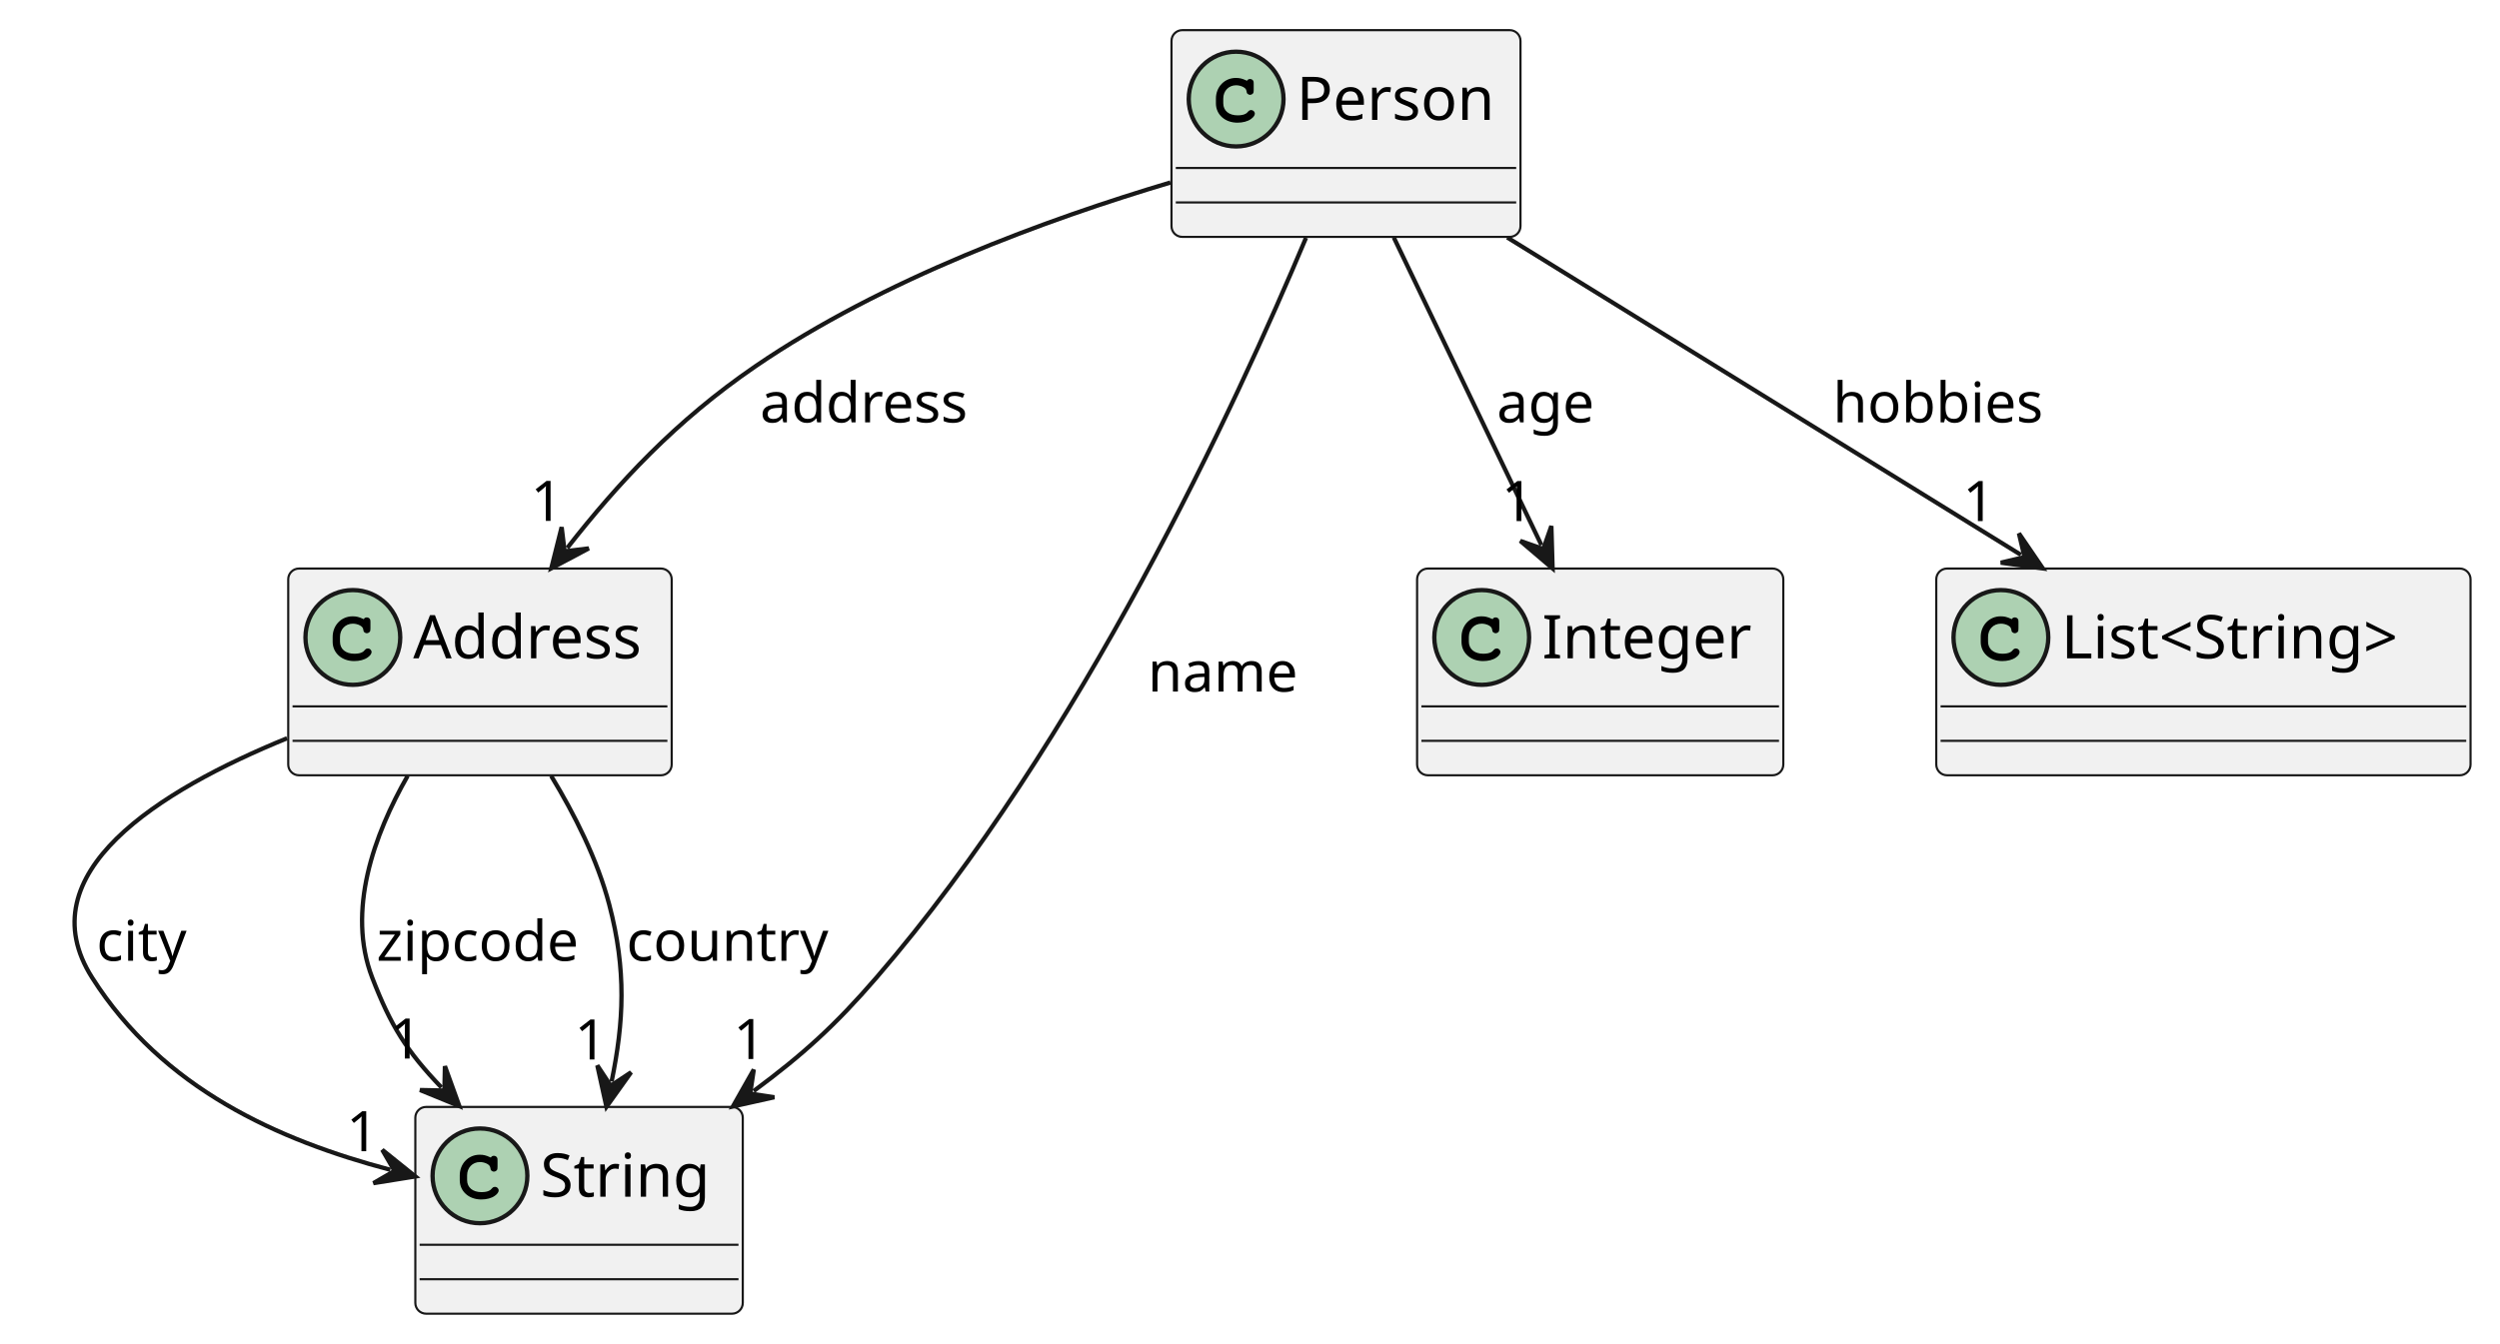
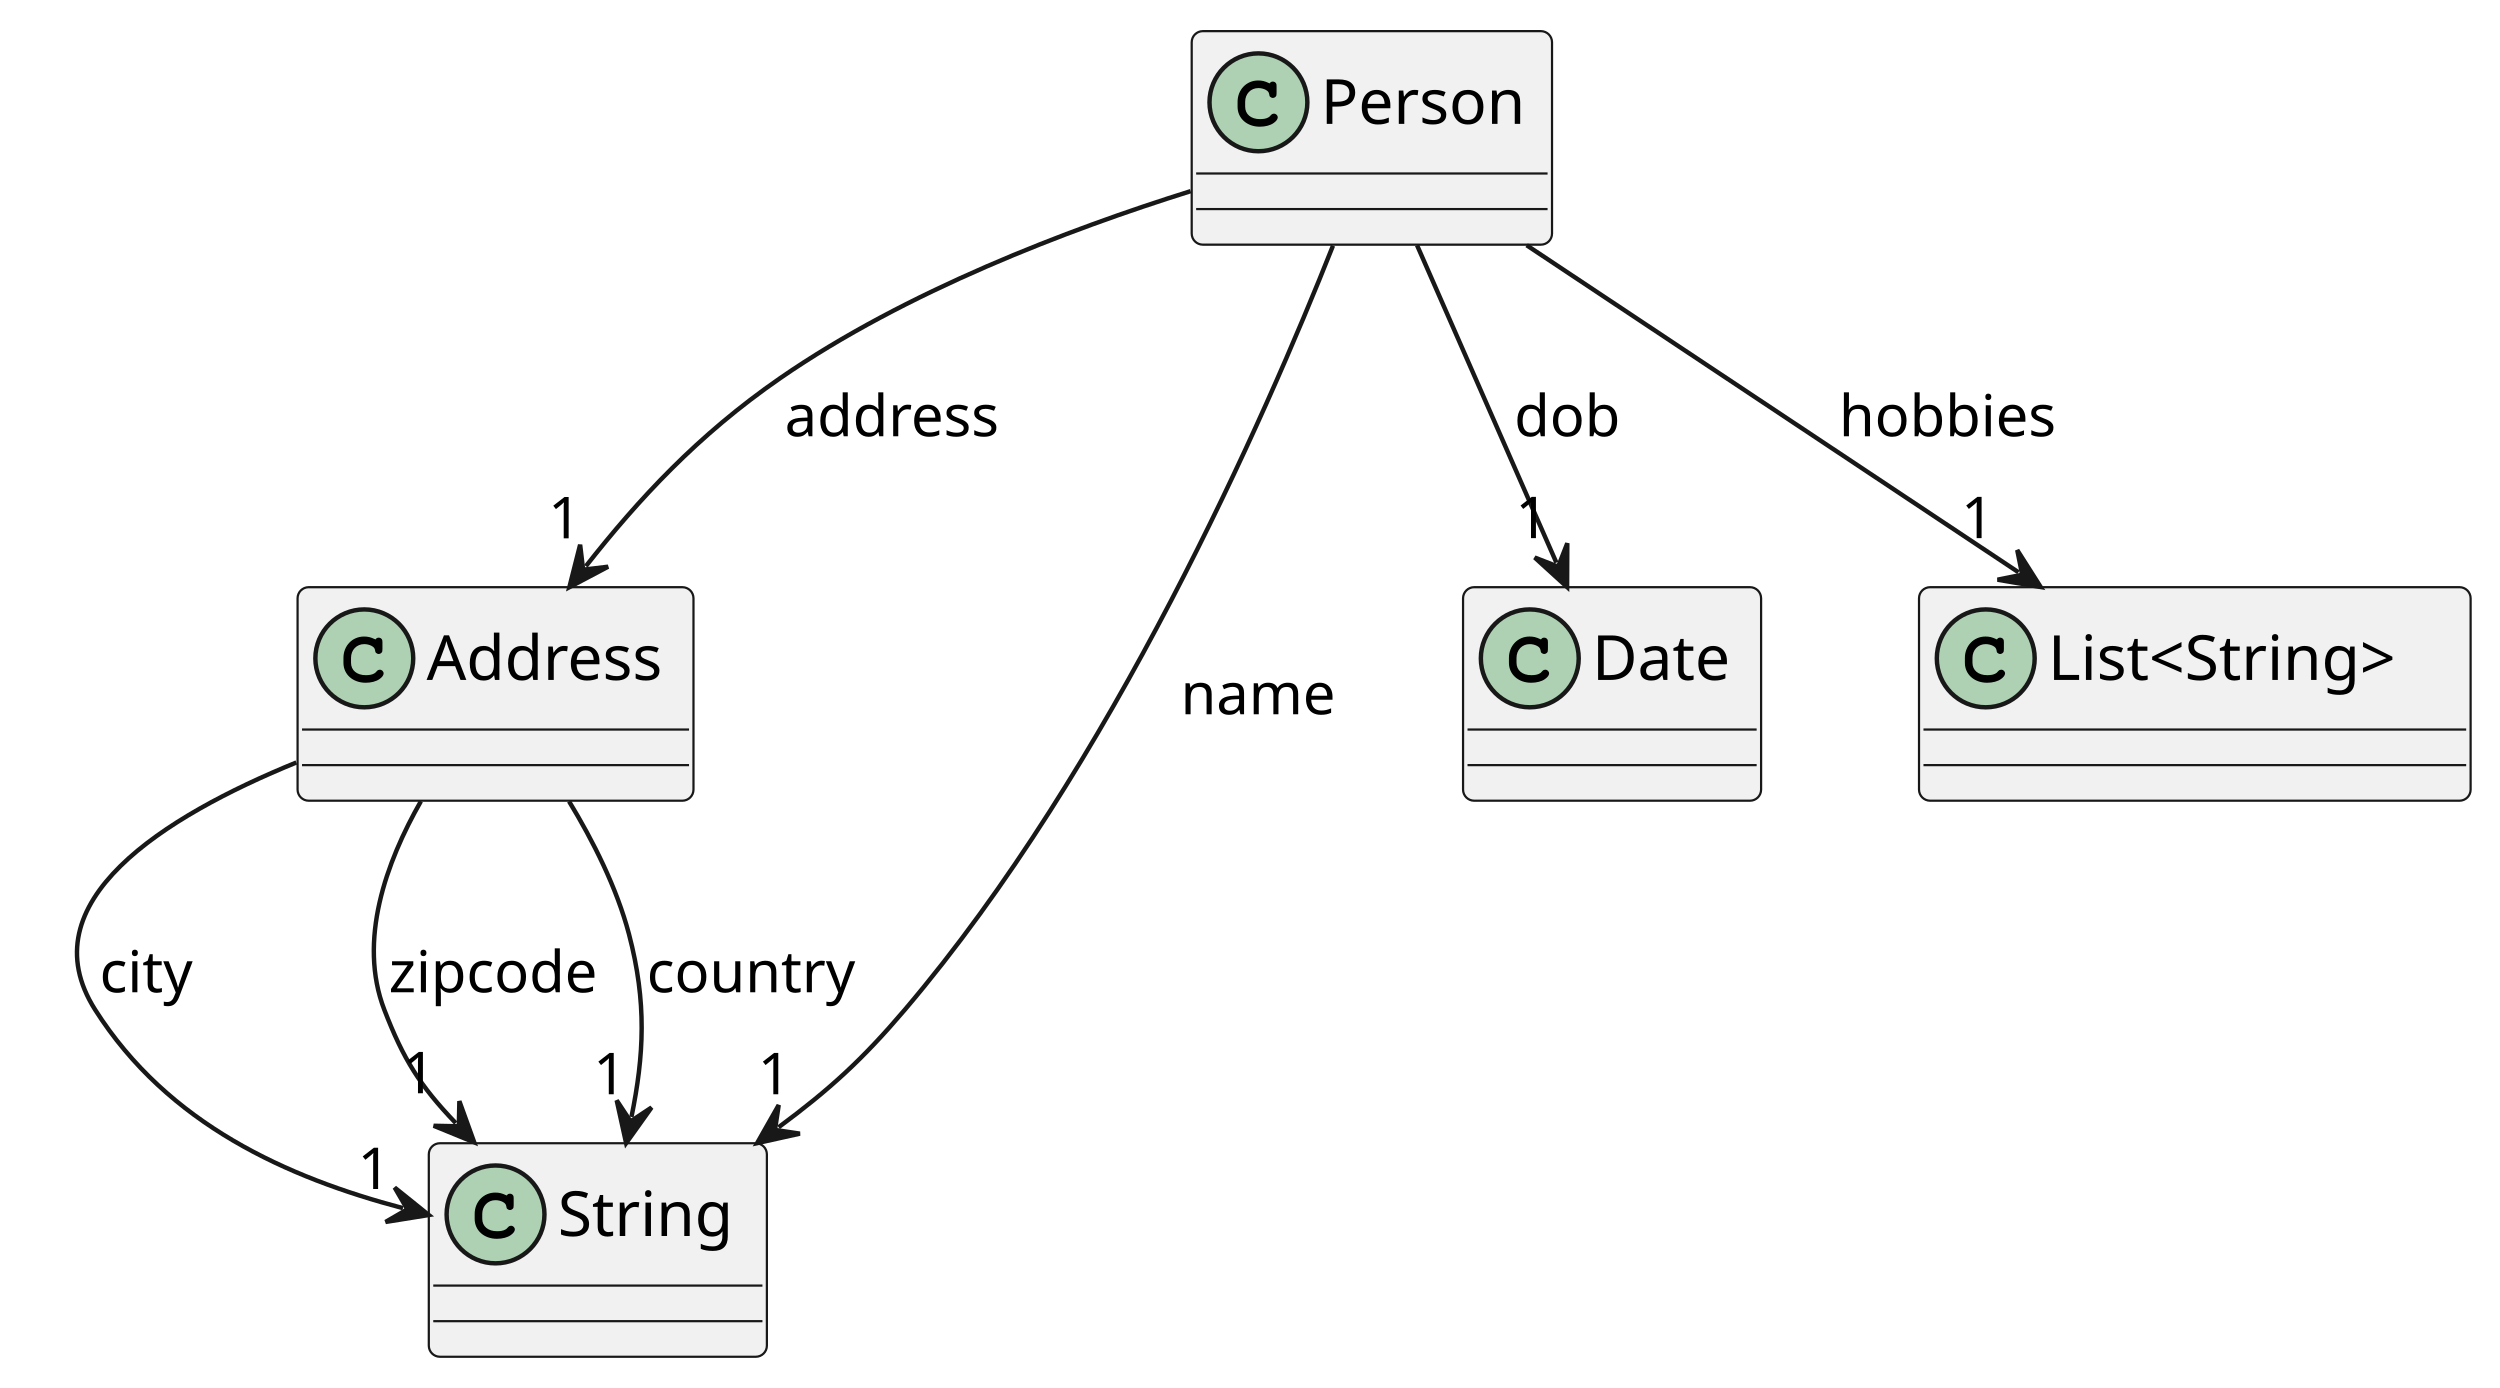
- <svg xmlns="http://www.w3.org/2000/svg" contentStyleType="text/css" height="312px" preserveAspectRatio="none" style="width:580px;height:312px;background:#FFFFFF;" version="1.1" viewBox="0 0 580 312" width="580px" zoomAndPan="magnify">
+ <svg xmlns="http://www.w3.org/2000/svg" contentStyleType="text/css" height="312px" preserveAspectRatio="none" style="width:562px;height:312px;background:#FFFFFF;" version="1.1" viewBox="0 0 562 312" width="562px" zoomAndPan="magnify">
  <defs />
  <g>
    <g id="elem_Address">
      <rect fill="#F1F1F1" height="48" id="Address" rx="2.5" ry="2.5" style="stroke:#181818;stroke-width:0.5;" width="89" x="66.895" y="132" />
      <ellipse cx="81.895" cy="148" fill="#ADD1B2" rx="11" ry="11" style="stroke:#181818;stroke-width:1.0;" />
      <path d="M84.239,143.672 C83.301,143.234 82.707,143.094 81.832,143.094 C79.207,143.094 77.207,145.172 77.207,147.891 L77.207,149.016 C77.207,151.594 79.317,153.484 82.207,153.484 C83.426,153.484 84.582,153.188 85.332,152.641 C85.91,152.234 86.239,151.781 86.239,151.391 C86.239,150.938 85.848,150.547 85.379,150.547 C85.16,150.547 84.957,150.625 84.77,150.812 C84.317,151.297 84.317,151.297 84.129,151.391 C83.707,151.656 83.02,151.781 82.254,151.781 C80.207,151.781 78.91,150.688 78.91,148.984 L78.91,147.891 C78.91,146.109 80.16,144.797 81.895,144.797 C82.473,144.797 83.082,144.953 83.551,145.203 C84.035,145.484 84.207,145.703 84.301,146.109 C84.364,146.516 84.395,146.641 84.535,146.766 C84.676,146.906 84.91,147.016 85.129,147.016 C85.395,147.016 85.66,146.875 85.832,146.656 C85.942,146.5 85.973,146.312 85.973,145.891 L85.973,144.469 C85.973,144.031 85.957,143.906 85.864,143.75 C85.707,143.484 85.426,143.344 85.129,143.344 C84.832,143.344 84.629,143.438 84.41,143.75 L84.239,143.672 Z " fill="#000000" />
      <text fill="#000000" font-family="sans-serif" font-size="14" lengthAdjust="spacing" textLength="57" x="95.895" y="152.847">Address</text>
      <line style="stroke:#181818;stroke-width:0.5;" x1="67.895" x2="154.895" y1="164" y2="164" />
      <line style="stroke:#181818;stroke-width:0.5;" x1="67.895" x2="154.895" y1="172" y2="172" />
    </g>
    <g id="elem_String">
      <rect fill="#F1F1F1" height="48" id="String" rx="2.5" ry="2.5" style="stroke:#181818;stroke-width:0.5;" width="76" x="96.395" y="257" />
      <ellipse cx="111.395" cy="273" fill="#ADD1B2" rx="11" ry="11" style="stroke:#181818;stroke-width:1.0;" />
      <path d="M113.739,268.672 C112.801,268.234 112.207,268.094 111.332,268.094 C108.707,268.094 106.707,270.172 106.707,272.891 L106.707,274.016 C106.707,276.594 108.817,278.484 111.707,278.484 C112.926,278.484 114.082,278.188 114.832,277.641 C115.41,277.234 115.739,276.781 115.739,276.391 C115.739,275.938 115.348,275.547 114.879,275.547 C114.66,275.547 114.457,275.625 114.27,275.812 C113.817,276.297 113.817,276.297 113.629,276.391 C113.207,276.656 112.52,276.781 111.754,276.781 C109.707,276.781 108.41,275.688 108.41,273.984 L108.41,272.891 C108.41,271.109 109.66,269.797 111.395,269.797 C111.973,269.797 112.582,269.953 113.051,270.203 C113.535,270.484 113.707,270.703 113.801,271.109 C113.864,271.516 113.895,271.641 114.035,271.766 C114.176,271.906 114.41,272.016 114.629,272.016 C114.895,272.016 115.16,271.875 115.332,271.656 C115.442,271.5 115.473,271.312 115.473,270.891 L115.473,269.469 C115.473,269.031 115.457,268.906 115.364,268.75 C115.207,268.484 114.926,268.344 114.629,268.344 C114.332,268.344 114.129,268.438 113.91,268.75 L113.739,268.672 Z " fill="#000000" />
      <text fill="#000000" font-family="sans-serif" font-size="14" lengthAdjust="spacing" textLength="44" x="125.395" y="277.847">String</text>
      <line style="stroke:#181818;stroke-width:0.5;" x1="97.395" x2="171.395" y1="289" y2="289" />
      <line style="stroke:#181818;stroke-width:0.5;" x1="97.395" x2="171.395" y1="297" y2="297" />
    </g>
    <g id="elem_Person">
-       <rect fill="#F1F1F1" height="48" id="Person" rx="2.5" ry="2.5" style="stroke:#181818;stroke-width:0.5;" width="81" x="271.895" y="7" />
-       <ellipse cx="286.895" cy="23" fill="#ADD1B2" rx="11" ry="11" style="stroke:#181818;stroke-width:1.0;" />
-       <path d="M289.239,18.672 C288.301,18.234 287.707,18.094 286.832,18.094 C284.207,18.094 282.207,20.172 282.207,22.891 L282.207,24.016 C282.207,26.594 284.317,28.484 287.207,28.484 C288.426,28.484 289.582,28.188 290.332,27.641 C290.911,27.234 291.239,26.781 291.239,26.391 C291.239,25.938 290.848,25.547 290.379,25.547 C290.161,25.547 289.957,25.625 289.77,25.812 C289.317,26.297 289.317,26.297 289.129,26.391 C288.707,26.656 288.02,26.781 287.254,26.781 C285.207,26.781 283.911,25.688 283.911,23.984 L283.911,22.891 C283.911,21.109 285.161,19.797 286.895,19.797 C287.473,19.797 288.082,19.953 288.551,20.203 C289.036,20.484 289.207,20.703 289.301,21.109 C289.364,21.516 289.395,21.641 289.536,21.766 C289.676,21.906 289.911,22.016 290.129,22.016 C290.395,22.016 290.661,21.875 290.832,21.656 C290.942,21.5 290.973,21.312 290.973,20.891 L290.973,19.469 C290.973,19.031 290.957,18.906 290.864,18.75 C290.707,18.484 290.426,18.344 290.129,18.344 C289.832,18.344 289.629,18.438 289.411,18.75 L289.239,18.672 Z " fill="#000000" />
-       <text fill="#000000" font-family="sans-serif" font-size="14" lengthAdjust="spacing" textLength="49" x="300.895" y="27.847">Person</text>
-       <line style="stroke:#181818;stroke-width:0.5;" x1="272.895" x2="351.895" y1="39" y2="39" />
-       <line style="stroke:#181818;stroke-width:0.5;" x1="272.895" x2="351.895" y1="47" y2="47" />
+       <rect fill="#F1F1F1" height="48" id="Person" rx="2.5" ry="2.5" style="stroke:#181818;stroke-width:0.5;" width="81" x="267.895" y="7" />
+       <ellipse cx="282.895" cy="23" fill="#ADD1B2" rx="11" ry="11" style="stroke:#181818;stroke-width:1.0;" />
+       <path d="M285.239,18.672 C284.301,18.234 283.707,18.094 282.832,18.094 C280.207,18.094 278.207,20.172 278.207,22.891 L278.207,24.016 C278.207,26.594 280.317,28.484 283.207,28.484 C284.426,28.484 285.582,28.188 286.332,27.641 C286.911,27.234 287.239,26.781 287.239,26.391 C287.239,25.938 286.848,25.547 286.379,25.547 C286.161,25.547 285.957,25.625 285.77,25.812 C285.317,26.297 285.317,26.297 285.129,26.391 C284.707,26.656 284.02,26.781 283.254,26.781 C281.207,26.781 279.911,25.688 279.911,23.984 L279.911,22.891 C279.911,21.109 281.161,19.797 282.895,19.797 C283.473,19.797 284.082,19.953 284.551,20.203 C285.036,20.484 285.207,20.703 285.301,21.109 C285.364,21.516 285.395,21.641 285.536,21.766 C285.676,21.906 285.911,22.016 286.129,22.016 C286.395,22.016 286.661,21.875 286.832,21.656 C286.942,21.5 286.973,21.312 286.973,20.891 L286.973,19.469 C286.973,19.031 286.957,18.906 286.864,18.75 C286.707,18.484 286.426,18.344 286.129,18.344 C285.832,18.344 285.629,18.438 285.411,18.75 L285.239,18.672 Z " fill="#000000" />
+       <text fill="#000000" font-family="sans-serif" font-size="14" lengthAdjust="spacing" textLength="49" x="296.895" y="27.847">Person</text>
+       <line style="stroke:#181818;stroke-width:0.5;" x1="268.895" x2="347.895" y1="39" y2="39" />
+       <line style="stroke:#181818;stroke-width:0.5;" x1="268.895" x2="347.895" y1="47" y2="47" />
    </g>
-     <g id="elem_Integer">
-       <rect fill="#F1F1F1" height="48" id="Integer" rx="2.5" ry="2.5" style="stroke:#181818;stroke-width:0.5;" width="85" x="328.895" y="132" />
+     <g id="elem_Date">
+       <rect fill="#F1F1F1" height="48" id="Date" rx="2.5" ry="2.5" style="stroke:#181818;stroke-width:0.5;" width="67" x="328.895" y="132" />
      <ellipse cx="343.895" cy="148" fill="#ADD1B2" rx="11" ry="11" style="stroke:#181818;stroke-width:1.0;" />
      <path d="M346.239,143.672 C345.301,143.234 344.707,143.094 343.832,143.094 C341.207,143.094 339.207,145.172 339.207,147.891 L339.207,149.016 C339.207,151.594 341.317,153.484 344.207,153.484 C345.426,153.484 346.582,153.188 347.332,152.641 C347.911,152.234 348.239,151.781 348.239,151.391 C348.239,150.938 347.848,150.547 347.379,150.547 C347.161,150.547 346.957,150.625 346.77,150.812 C346.317,151.297 346.317,151.297 346.129,151.391 C345.707,151.656 345.02,151.781 344.254,151.781 C342.207,151.781 340.911,150.688 340.911,148.984 L340.911,147.891 C340.911,146.109 342.161,144.797 343.895,144.797 C344.473,144.797 345.082,144.953 345.551,145.203 C346.036,145.484 346.207,145.703 346.301,146.109 C346.364,146.516 346.395,146.641 346.536,146.766 C346.676,146.906 346.911,147.016 347.129,147.016 C347.395,147.016 347.661,146.875 347.832,146.656 C347.942,146.5 347.973,146.312 347.973,145.891 L347.973,144.469 C347.973,144.031 347.957,143.906 347.864,143.75 C347.707,143.484 347.426,143.344 347.129,143.344 C346.832,143.344 346.629,143.438 346.411,143.75 L346.239,143.672 Z " fill="#000000" />
-       <text fill="#000000" font-family="sans-serif" font-size="14" lengthAdjust="spacing" textLength="53" x="357.895" y="152.847">Integer</text>
-       <line style="stroke:#181818;stroke-width:0.5;" x1="329.895" x2="412.895" y1="164" y2="164" />
-       <line style="stroke:#181818;stroke-width:0.5;" x1="329.895" x2="412.895" y1="172" y2="172" />
+       <text fill="#000000" font-family="sans-serif" font-size="14" lengthAdjust="spacing" textLength="35" x="357.895" y="152.847">Date</text>
+       <line style="stroke:#181818;stroke-width:0.5;" x1="329.895" x2="394.895" y1="164" y2="164" />
+       <line style="stroke:#181818;stroke-width:0.5;" x1="329.895" x2="394.895" y1="172" y2="172" />
    </g>
    <g id="elem_List&lt;String&gt;">
-       <rect fill="#F1F1F1" height="48" id="List&lt;String&gt;" rx="2.5" ry="2.5" style="stroke:#181818;stroke-width:0.5;" width="124" x="449.395" y="132" />
-       <ellipse cx="464.395" cy="148" fill="#ADD1B2" rx="11" ry="11" style="stroke:#181818;stroke-width:1.0;" />
-       <path d="M466.739,143.672 C465.801,143.234 465.207,143.094 464.332,143.094 C461.707,143.094 459.707,145.172 459.707,147.891 L459.707,149.016 C459.707,151.594 461.817,153.484 464.707,153.484 C465.926,153.484 467.082,153.188 467.832,152.641 C468.411,152.234 468.739,151.781 468.739,151.391 C468.739,150.938 468.348,150.547 467.879,150.547 C467.661,150.547 467.457,150.625 467.27,150.812 C466.817,151.297 466.817,151.297 466.629,151.391 C466.207,151.656 465.52,151.781 464.754,151.781 C462.707,151.781 461.411,150.688 461.411,148.984 L461.411,147.891 C461.411,146.109 462.661,144.797 464.395,144.797 C464.973,144.797 465.582,144.953 466.051,145.203 C466.536,145.484 466.707,145.703 466.801,146.109 C466.864,146.516 466.895,146.641 467.036,146.766 C467.176,146.906 467.411,147.016 467.629,147.016 C467.895,147.016 468.161,146.875 468.332,146.656 C468.442,146.5 468.473,146.312 468.473,145.891 L468.473,144.469 C468.473,144.031 468.457,143.906 468.364,143.75 C468.207,143.484 467.926,143.344 467.629,143.344 C467.332,143.344 467.129,143.438 466.911,143.75 L466.739,143.672 Z " fill="#000000" />
-       <text fill="#000000" font-family="sans-serif" font-size="14" lengthAdjust="spacing" textLength="92" x="478.395" y="152.847">List&lt;String&gt;</text>
-       <line style="stroke:#181818;stroke-width:0.5;" x1="450.395" x2="572.395" y1="164" y2="164" />
-       <line style="stroke:#181818;stroke-width:0.5;" x1="450.395" x2="572.395" y1="172" y2="172" />
+       <rect fill="#F1F1F1" height="48" id="List&lt;String&gt;" rx="2.5" ry="2.5" style="stroke:#181818;stroke-width:0.5;" width="124" x="431.395" y="132" />
+       <ellipse cx="446.395" cy="148" fill="#ADD1B2" rx="11" ry="11" style="stroke:#181818;stroke-width:1.0;" />
+       <path d="M448.739,143.672 C447.801,143.234 447.207,143.094 446.332,143.094 C443.707,143.094 441.707,145.172 441.707,147.891 L441.707,149.016 C441.707,151.594 443.817,153.484 446.707,153.484 C447.926,153.484 449.082,153.188 449.832,152.641 C450.411,152.234 450.739,151.781 450.739,151.391 C450.739,150.938 450.348,150.547 449.879,150.547 C449.661,150.547 449.457,150.625 449.27,150.812 C448.817,151.297 448.817,151.297 448.629,151.391 C448.207,151.656 447.52,151.781 446.754,151.781 C444.707,151.781 443.411,150.688 443.411,148.984 L443.411,147.891 C443.411,146.109 444.661,144.797 446.395,144.797 C446.973,144.797 447.582,144.953 448.051,145.203 C448.536,145.484 448.707,145.703 448.801,146.109 C448.864,146.516 448.895,146.641 449.036,146.766 C449.176,146.906 449.411,147.016 449.629,147.016 C449.895,147.016 450.161,146.875 450.332,146.656 C450.442,146.5 450.473,146.312 450.473,145.891 L450.473,144.469 C450.473,144.031 450.457,143.906 450.364,143.75 C450.207,143.484 449.926,143.344 449.629,143.344 C449.332,143.344 449.129,143.438 448.911,143.75 L448.739,143.672 Z " fill="#000000" />
+       <text fill="#000000" font-family="sans-serif" font-size="14" lengthAdjust="spacing" textLength="92" x="460.395" y="152.847">List&lt;String&gt;</text>
+       <line style="stroke:#181818;stroke-width:0.5;" x1="432.395" x2="554.395" y1="164" y2="164" />
+       <line style="stroke:#181818;stroke-width:0.5;" x1="432.395" x2="554.395" y1="172" y2="172" />
    </g>
    <g id="link_Address_String">
      <path codeLine="1" d="M66.624,171.405 C36.918,183.536 6,202.776 21.395,227 C37.782,252.786 64.598,264.709 90.594,271.597 " fill="none" id="Address-to-String" style="stroke:#181818;stroke-width:1.0;" />
      <polygon fill="#181818" points="96.393,273.134,88.718,266.962,91.56,271.853,86.669,274.695,96.393,273.134" style="stroke:#181818;stroke-width:1.0;" />
      <text fill="#000000" font-family="sans-serif" font-size="13" lengthAdjust="spacing" textLength="23" x="22.395" y="223.067">city</text>
      <text fill="#000000" font-family="sans-serif" font-size="13" lengthAdjust="spacing" textLength="8" x="80.387" y="267.284">1</text>
    </g>
    <g id="link_Address_String">
      <path codeLine="2" d="M94.62,180.122 C86.801,193.814 80.406,211.467 86.395,227 C90.682,238.12 94.35,244.023 102.453,252.47 " fill="none" id="Address-to-String-1" style="stroke:#181818;stroke-width:1.0;" />
      <polygon fill="#181818" points="106.606,256.8,103.263,247.536,103.145,253.192,97.489,253.074,106.606,256.8" style="stroke:#181818;stroke-width:1.0;" />
      <text fill="#000000" font-family="sans-serif" font-size="13" lengthAdjust="spacing" textLength="49" x="87.395" y="223.067">zipcode</text>
      <text fill="#000000" font-family="sans-serif" font-size="13" lengthAdjust="spacing" textLength="8" x="90.46" y="245.761">1</text>
    </g>
    <g id="link_Address_String">
      <path codeLine="3" d="M127.92,180.141 C133.327,189.039 138.648,199.571 141.395,210 C145.439,225.354 144.769,237.286 141.951,251.1 " fill="none" id="Address-to-String-2" style="stroke:#181818;stroke-width:1.0;" />
      <polygon fill="#181818" points="140.752,256.978,146.47,248.96,141.751,252.079,138.632,247.361,140.752,256.978" style="stroke:#181818;stroke-width:1.0;" />
      <text fill="#000000" font-family="sans-serif" font-size="13" lengthAdjust="spacing" textLength="49" x="145.395" y="223.067">country</text>
      <text fill="#000000" font-family="sans-serif" font-size="13" lengthAdjust="spacing" textLength="8" x="133.356" y="245.985">1</text>
    </g>
    <g id="link_Person_String">
-       <path codeLine="4" d="M303.114,55.213 C286.927,93.793 250.694,172.276 203.395,227 C193.814,238.085 186.409,244.808 174.917,253.319 " fill="none" id="Person-to-String" style="stroke:#181818;stroke-width:1.0;" />
-       <polygon fill="#181818" points="170.095,256.89,179.708,254.748,174.113,253.914,174.947,248.319,170.095,256.89" style="stroke:#181818;stroke-width:1.0;" />
-       <text fill="#000000" font-family="sans-serif" font-size="13" lengthAdjust="spacing" textLength="37" x="266.395" y="160.567">name</text>
-       <text fill="#000000" font-family="sans-serif" font-size="13" lengthAdjust="spacing" textLength="8" x="170.218" y="245.874">1</text>
+       <path codeLine="4" d="M299.654,55.236 C284.35,93.849 249.858,172.379 203.395,227 C193.901,238.16 186.52,244.905 175.02,253.409 " fill="none" id="Person-to-String" style="stroke:#181818;stroke-width:1.0;" />
+       <polygon fill="#181818" points="170.196,256.977,179.81,254.842,174.216,254.004,175.054,248.409,170.196,256.977" style="stroke:#181818;stroke-width:1.0;" />
+       <text fill="#000000" font-family="sans-serif" font-size="13" lengthAdjust="spacing" textLength="37" x="265.395" y="160.567">name</text>
+       <text fill="#000000" font-family="sans-serif" font-size="13" lengthAdjust="spacing" textLength="8" x="170.345" y="245.983">1</text>
    </g>
-     <g id="link_Person_Integer">
-       <path codeLine="5" d="M323.492,55.135 C334.041,77.126 347.22,104.602 357.752,126.558 " fill="none" id="Person-to-Integer" style="stroke:#181818;stroke-width:1.0;" />
-       <polygon fill="#181818" points="360.347,131.968,360.061,122.123,358.184,127.46,352.848,125.583,360.347,131.968" style="stroke:#181818;stroke-width:1.0;" />
-       <text fill="#000000" font-family="sans-serif" font-size="13" lengthAdjust="spacing" textLength="24" x="347.395" y="98.067">age</text>
-       <text fill="#000000" font-family="sans-serif" font-size="13" lengthAdjust="spacing" textLength="8" x="348.491" y="120.972">1</text>
+     <g id="link_Person_Date">
+       <path codeLine="5" d="M318.552,55.135 C328.206,77.126 340.232,104.518 349.871,126.474 " fill="none" id="Person-to-Date" style="stroke:#181818;stroke-width:1.0;" />
+       <polygon fill="#181818" points="352.283,131.968,352.328,122.119,350.273,127.39,345.002,125.335,352.283,131.968" style="stroke:#181818;stroke-width:1.0;" />
+       <text fill="#000000" font-family="sans-serif" font-size="13" lengthAdjust="spacing" textLength="24" x="340.395" y="98.067">dob</text>
+       <text fill="#000000" font-family="sans-serif" font-size="13" lengthAdjust="spacing" textLength="8" x="340.667" y="120.972">1</text>
    </g>
    <g id="link_Person_List&lt;String&gt;">
-       <path codeLine="6" d="M349.825,55.135 C385.403,77.126 433.506,106.857 469.028,128.813 " fill="none" id="Person-to-List&lt;String&gt;" style="stroke:#181818;stroke-width:1.0;" />
-       <polygon fill="#181818" points="474.132,131.968,468.579,123.834,469.879,129.339,464.373,130.639,474.132,131.968" style="stroke:#181818;stroke-width:1.0;" />
-       <text fill="#000000" font-family="sans-serif" font-size="13" lengthAdjust="spacing" textLength="50" x="425.395" y="98.067">hobbies</text>
-       <text fill="#000000" font-family="sans-serif" font-size="13" lengthAdjust="spacing" textLength="8" x="455.558" y="120.972">1</text>
+       <path codeLine="6" d="M343.192,55.135 C376.267,77.126 420.733,106.69 453.757,128.646 " fill="none" id="Person-to-List&lt;String&gt;" style="stroke:#181818;stroke-width:1.0;" />
+       <polygon fill="#181818" points="458.754,131.968,453.474,123.654,454.59,129.2,449.045,130.316,458.754,131.968" style="stroke:#181818;stroke-width:1.0;" />
+       <text fill="#000000" font-family="sans-serif" font-size="13" lengthAdjust="spacing" textLength="50" x="413.395" y="98.067">hobbies</text>
+       <text fill="#000000" font-family="sans-serif" font-size="13" lengthAdjust="spacing" textLength="8" x="440.852" y="120.972">1</text>
    </g>
    <g id="link_Person_Address">
-       <path codeLine="7" d="M271.655,42.373 C243.079,50.889 204.87,64.851 175.395,85 C156.771,97.731 143.453,112.16 131.654,127.216 " fill="none" id="Person-to-Address" style="stroke:#181818;stroke-width:1.0;" />
-       <polygon fill="#181818" points="127.953,131.938,136.653,127.322,131.037,128.003,130.356,122.387,127.953,131.938" style="stroke:#181818;stroke-width:1.0;" />
+       <path codeLine="7" d="M267.659,42.972 C240.058,51.622 203.614,65.5 175.395,85 C156.836,97.825 143.521,112.254 131.704,127.282 " fill="none" id="Person-to-Address" style="stroke:#181818;stroke-width:1.0;" />
+       <polygon fill="#181818" points="127.995,131.999,136.702,127.397,131.085,128.069,130.414,122.452,127.995,131.999" style="stroke:#181818;stroke-width:1.0;" />
      <text fill="#000000" font-family="sans-serif" font-size="13" lengthAdjust="spacing" textLength="51" x="176.395" y="98.067">address</text>
-       <text fill="#000000" font-family="sans-serif" font-size="13" lengthAdjust="spacing" textLength="8" x="123.171" y="120.934">1</text>
+       <text fill="#000000" font-family="sans-serif" font-size="13" lengthAdjust="spacing" textLength="8" x="123.224" y="121.011">1</text>
    </g>
  </g>
</svg>
